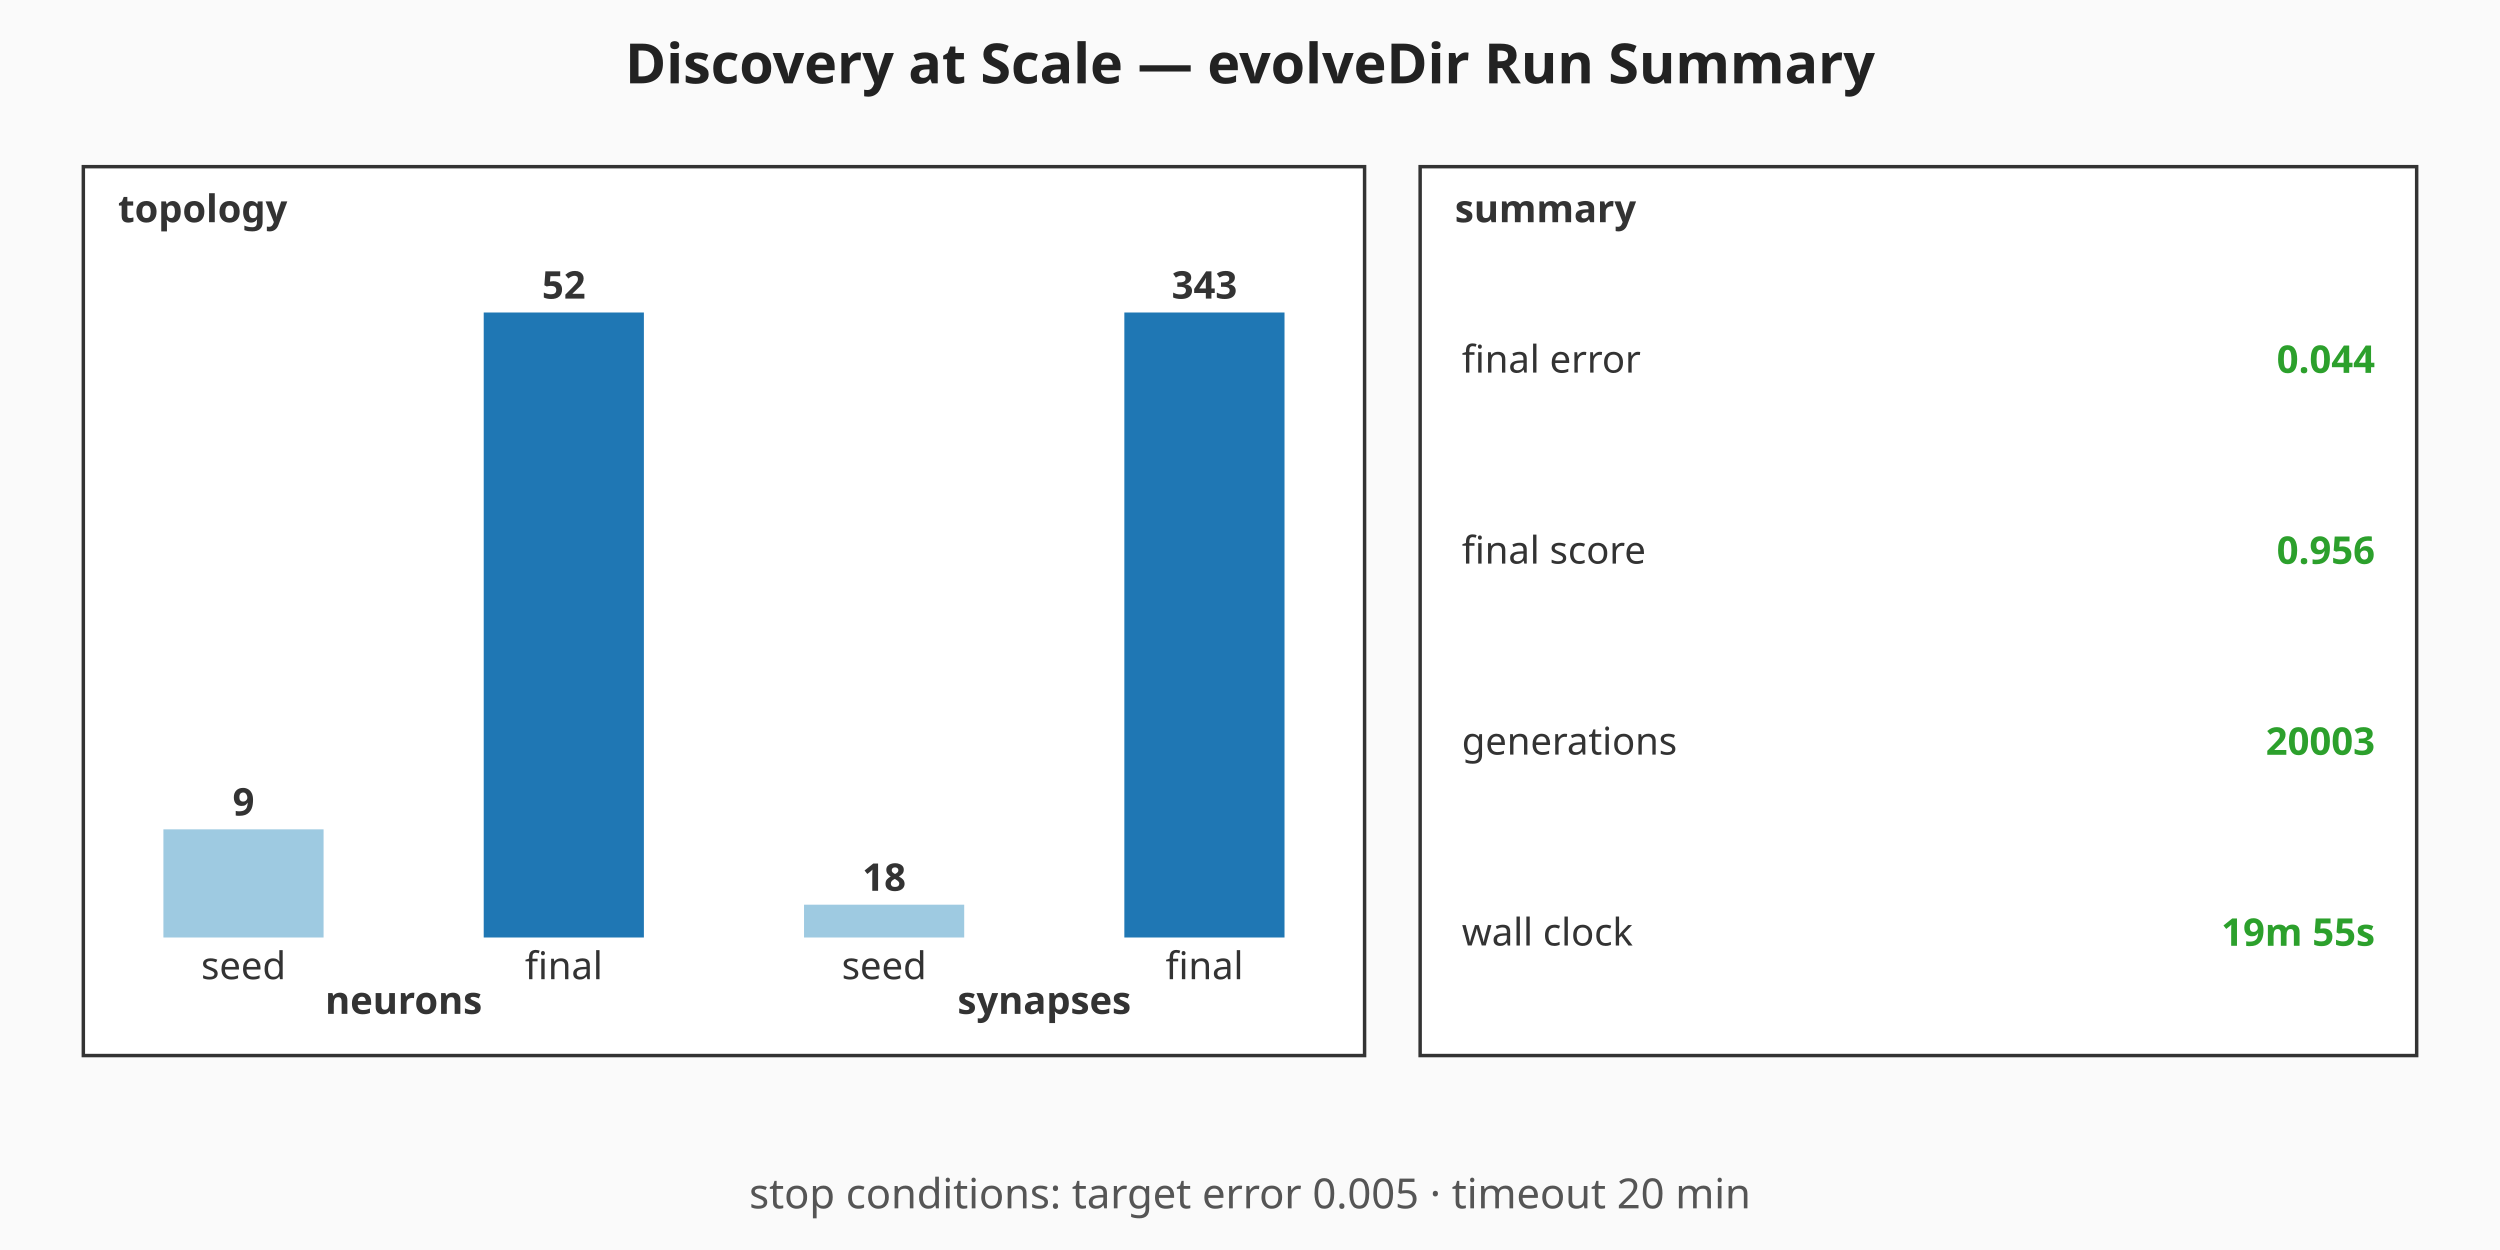
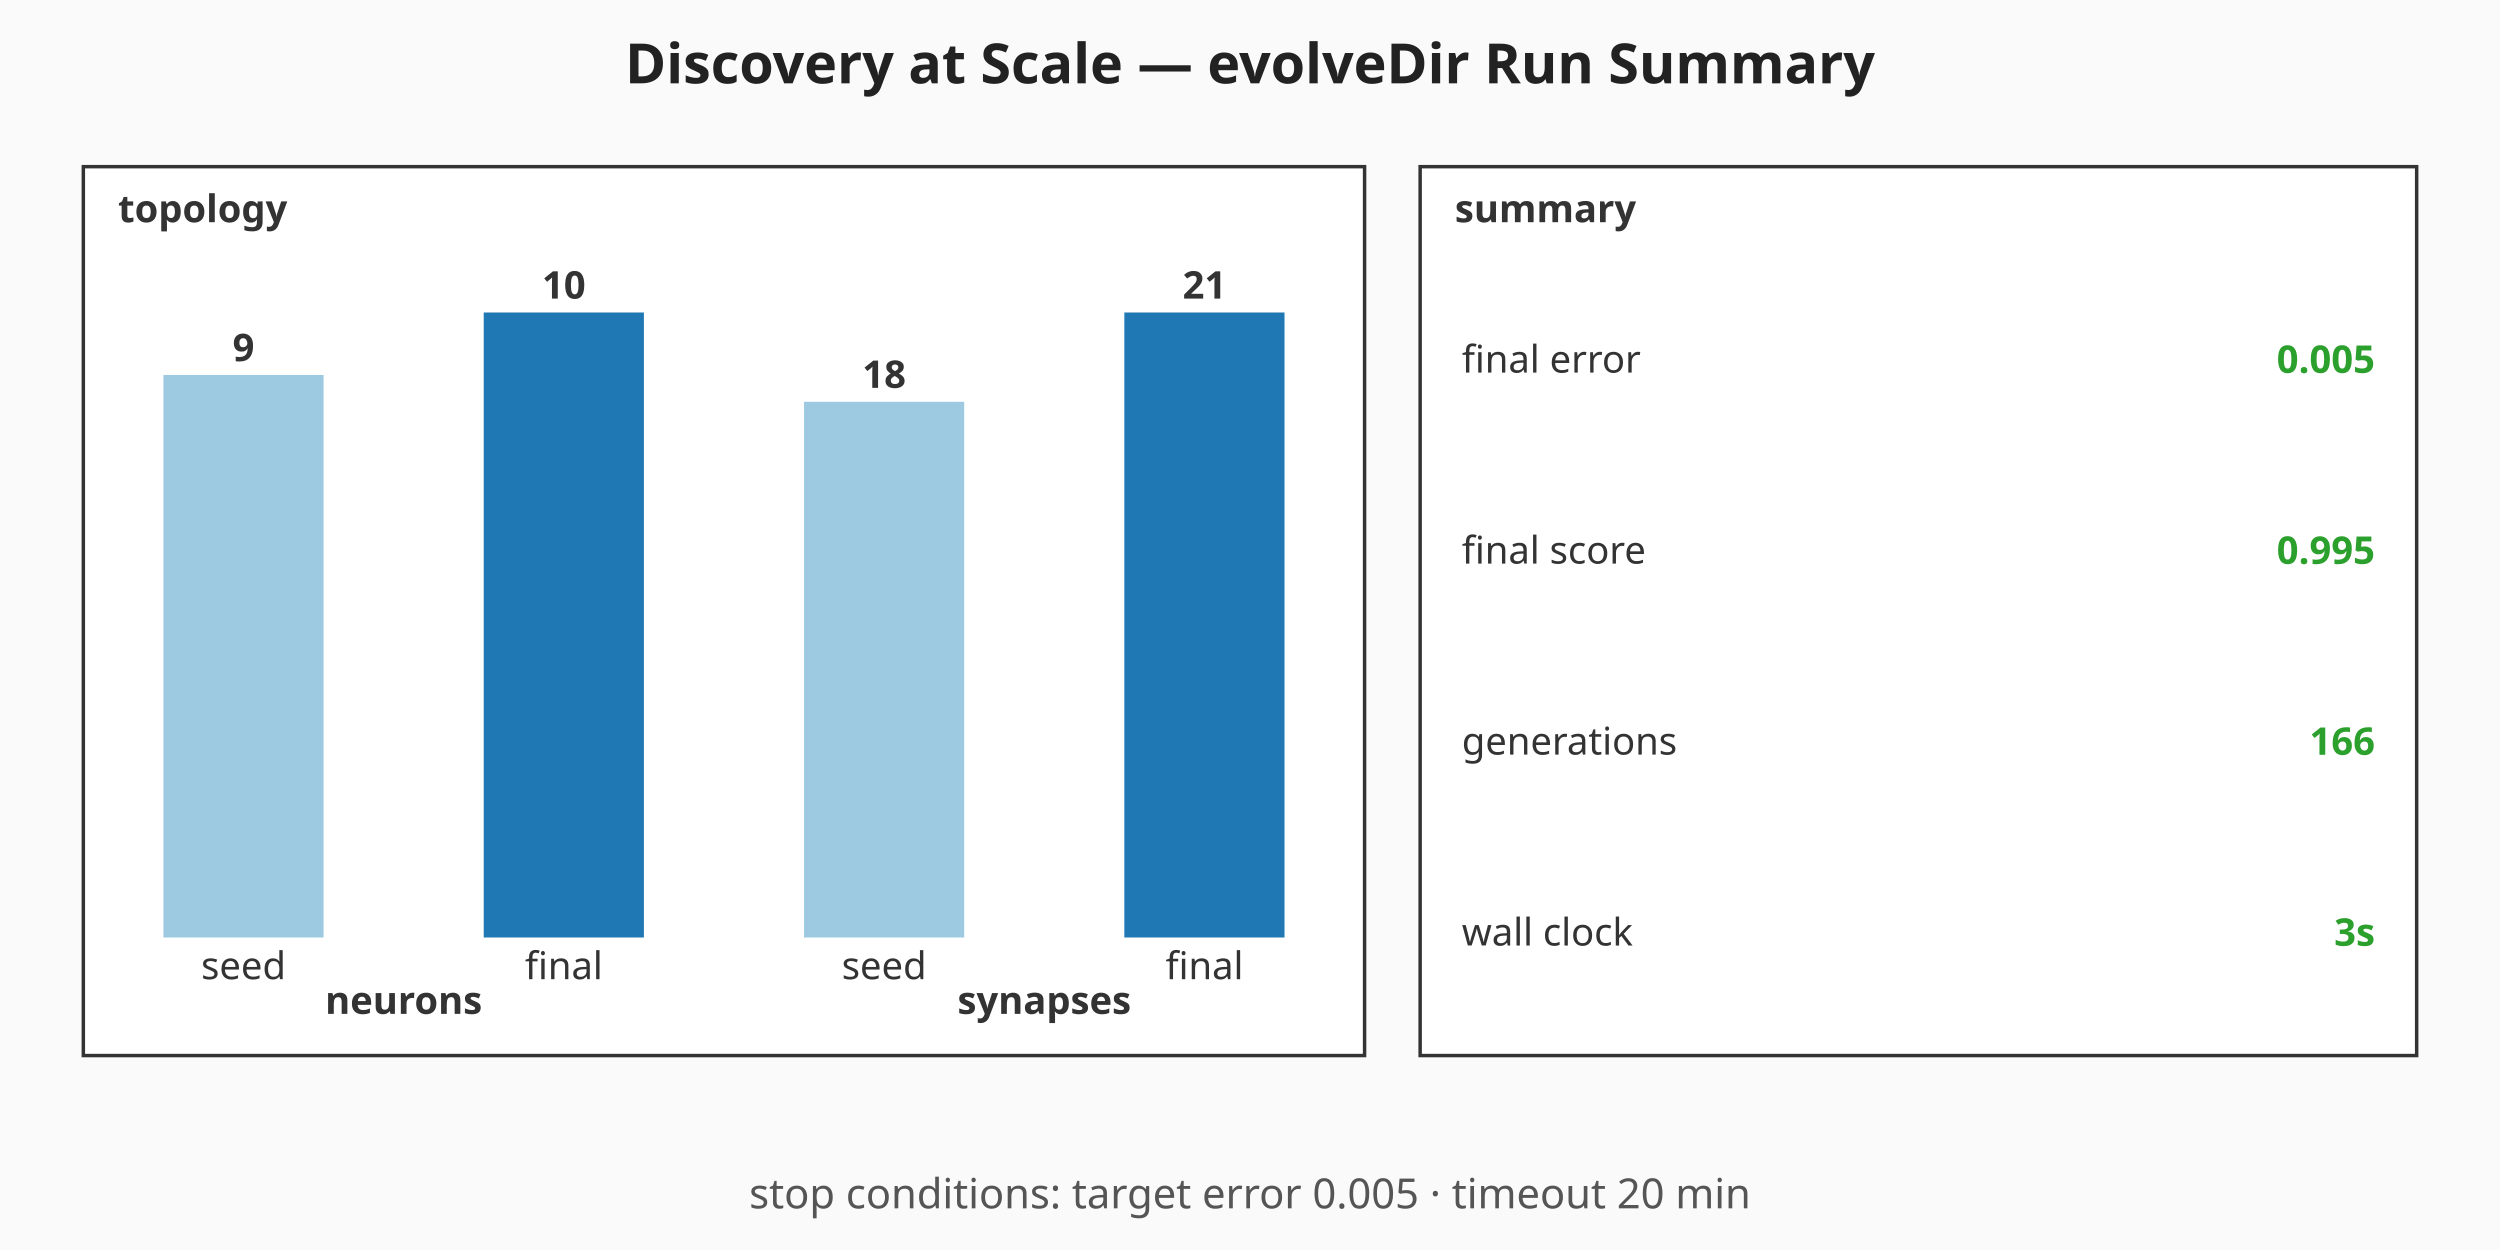
<svg xmlns="http://www.w3.org/2000/svg" viewBox="0 0 720 360" width="720" height="360" role="img" aria-label="Discovery at Scale — evolveDir Run Summary summary chart">
  <rect width="720" height="360" fill="#fafafa" />
  <text x="360" y="24" text-anchor="middle" font-family="sans-serif" font-size="16" font-weight="bold" fill="#222">Discovery at Scale — evolveDir Run Summary</text>
  <g class="topology" font-family="sans-serif" font-size="11" fill="#333">
    <rect x="24" y="48" width="369" height="256" fill="#ffffff" stroke="#333" stroke-width="1" />
    <text x="34" y="64" font-weight="bold">topology</text>
-     <rect class="topo-bar topo-bar-seed-neurons" x="47.06" y="238.85" width="46.13" height="31.15" fill="#9ecae1" />
-     <text x="70.13" y="234.85" text-anchor="middle" font-weight="bold">9</text>
+     <rect class="topo-bar topo-bar-seed-neurons" x="47.06" y="108" width="46.13" height="162" fill="#9ecae1" />
+     <text x="70.13" y="104" text-anchor="middle" font-weight="bold">9</text>
    <text x="70.13" y="282" text-anchor="middle">seed</text>
    <rect class="topo-bar topo-bar-final-neurons" x="139.31" y="90" width="46.13" height="180" fill="#1f77b4" />
-     <text x="162.38" y="86" text-anchor="middle" font-weight="bold">52</text>
+     <text x="162.38" y="86" text-anchor="middle" font-weight="bold">10</text>
    <text x="162.38" y="282" text-anchor="middle">final</text>
    <text x="116.25" y="292" text-anchor="middle" font-weight="bold">neurons</text>
-     <rect class="topo-bar topo-bar-seed-synapses" x="231.56" y="260.55" width="46.13" height="9.45" fill="#9ecae1" />
-     <text x="254.63" y="256.55" text-anchor="middle" font-weight="bold">18</text>
+     <rect class="topo-bar topo-bar-seed-synapses" x="231.56" y="115.71" width="46.13" height="154.29" fill="#9ecae1" />
+     <text x="254.63" y="111.71" text-anchor="middle" font-weight="bold">18</text>
    <text x="254.63" y="282" text-anchor="middle">seed</text>
    <rect class="topo-bar topo-bar-final-synapses" x="323.81" y="90" width="46.13" height="180" fill="#1f77b4" />
-     <text x="346.88" y="86" text-anchor="middle" font-weight="bold">343</text>
+     <text x="346.88" y="86" text-anchor="middle" font-weight="bold">21</text>
    <text x="346.88" y="282" text-anchor="middle">final</text>
    <text x="300.75" y="292" text-anchor="middle" font-weight="bold">synapses</text>
  </g>
  <g class="callouts" font-family="sans-serif" font-size="11" fill="#333">
    <rect x="409" y="48" width="287" height="256" fill="#ffffff" stroke="#333" stroke-width="1" />
    <text x="419" y="64" font-weight="bold">summary</text>
    <text class="callout-label" x="421" y="103.5" dominant-baseline="middle">final error</text>
-     <text class="callout-value" x="684" y="103.5" text-anchor="end" dominant-baseline="middle" font-weight="bold" fill="#2ca02c">0.044</text>
+     <text class="callout-value" x="684" y="103.5" text-anchor="end" dominant-baseline="middle" font-weight="bold" fill="#2ca02c">0.005</text>
    <text class="callout-label" x="421" y="158.5" dominant-baseline="middle">final score</text>
-     <text class="callout-value" x="684" y="158.5" text-anchor="end" dominant-baseline="middle" font-weight="bold" fill="#2ca02c">0.956</text>
+     <text class="callout-value" x="684" y="158.5" text-anchor="end" dominant-baseline="middle" font-weight="bold" fill="#2ca02c">0.995</text>
    <text class="callout-label" x="421" y="213.5" dominant-baseline="middle">generations</text>
-     <text class="callout-value" x="684" y="213.5" text-anchor="end" dominant-baseline="middle" font-weight="bold" fill="#2ca02c">20003</text>
+     <text class="callout-value" x="684" y="213.5" text-anchor="end" dominant-baseline="middle" font-weight="bold" fill="#2ca02c">166</text>
    <text class="callout-label" x="421" y="268.5" dominant-baseline="middle">wall clock</text>
-     <text class="callout-value" x="684" y="268.5" text-anchor="end" dominant-baseline="middle" font-weight="bold" fill="#2ca02c">19m 55s</text>
+     <text class="callout-value" x="684" y="268.5" text-anchor="end" dominant-baseline="middle" font-weight="bold" fill="#2ca02c">3s</text>
  </g>
  <g class="caption" font-family="sans-serif" font-size="12" fill="#555">
    <text x="360" y="348" text-anchor="middle">stop conditions: target error 0.005 · timeout 20 min</text>
  </g>
</svg>
